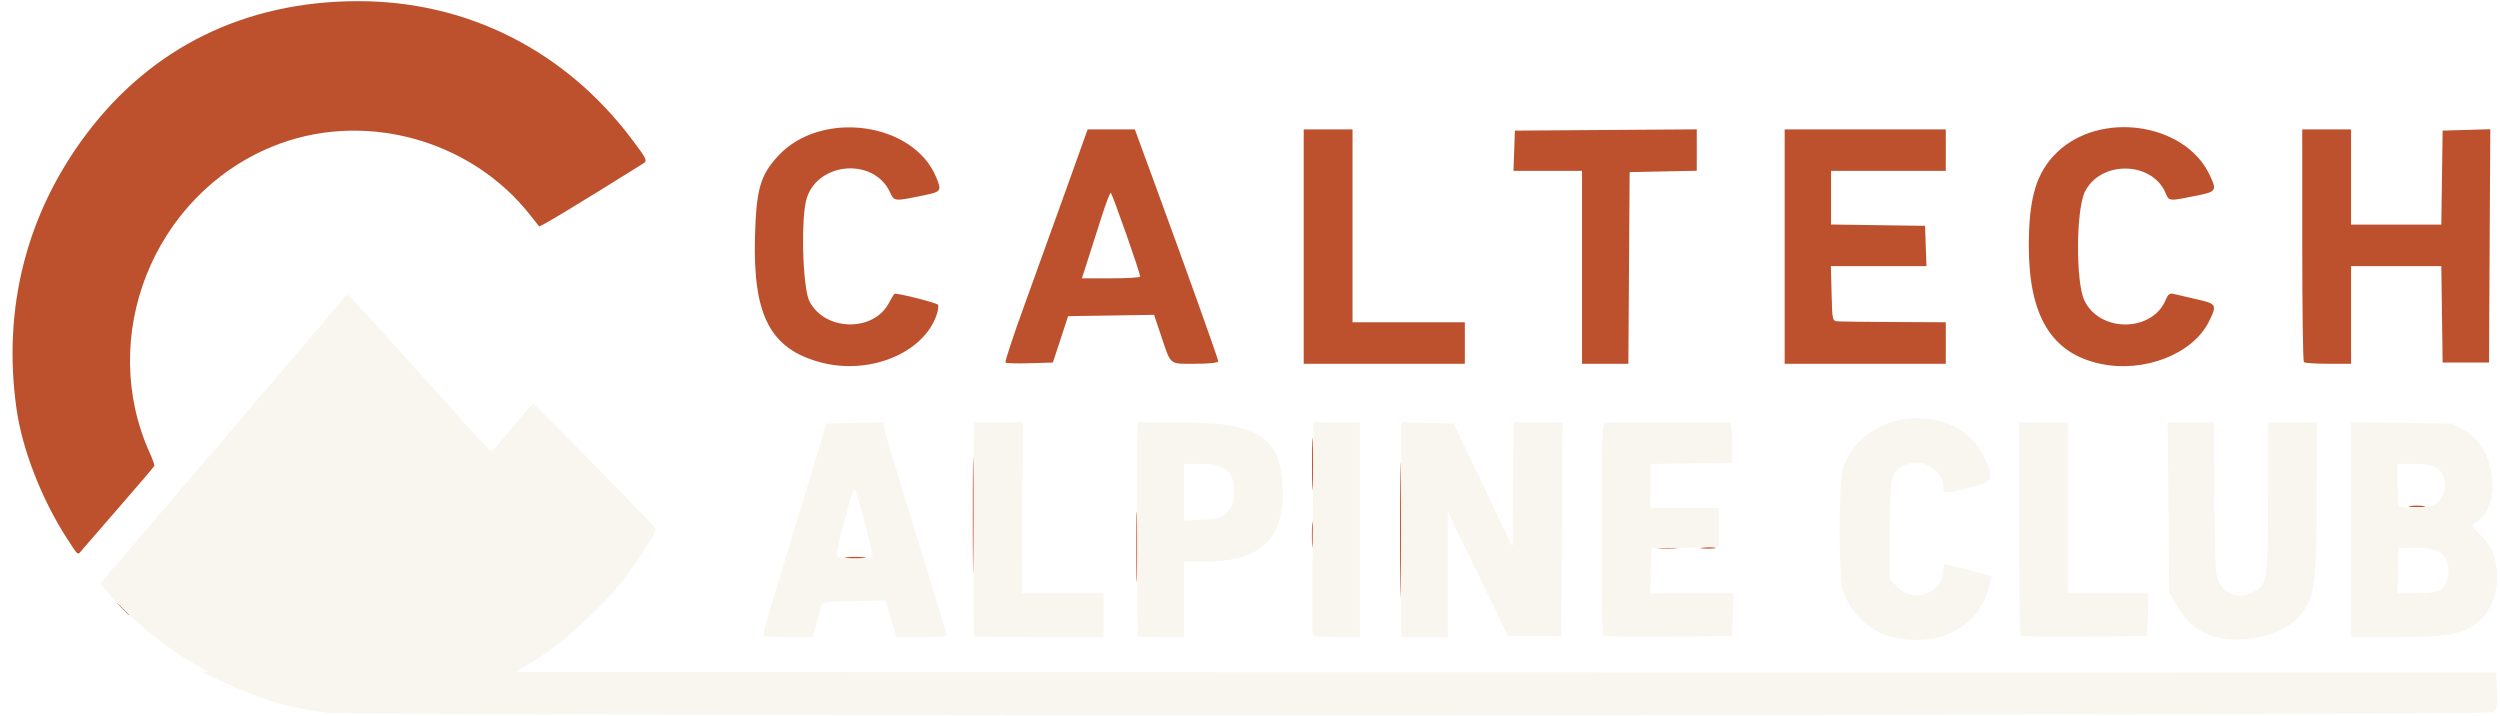
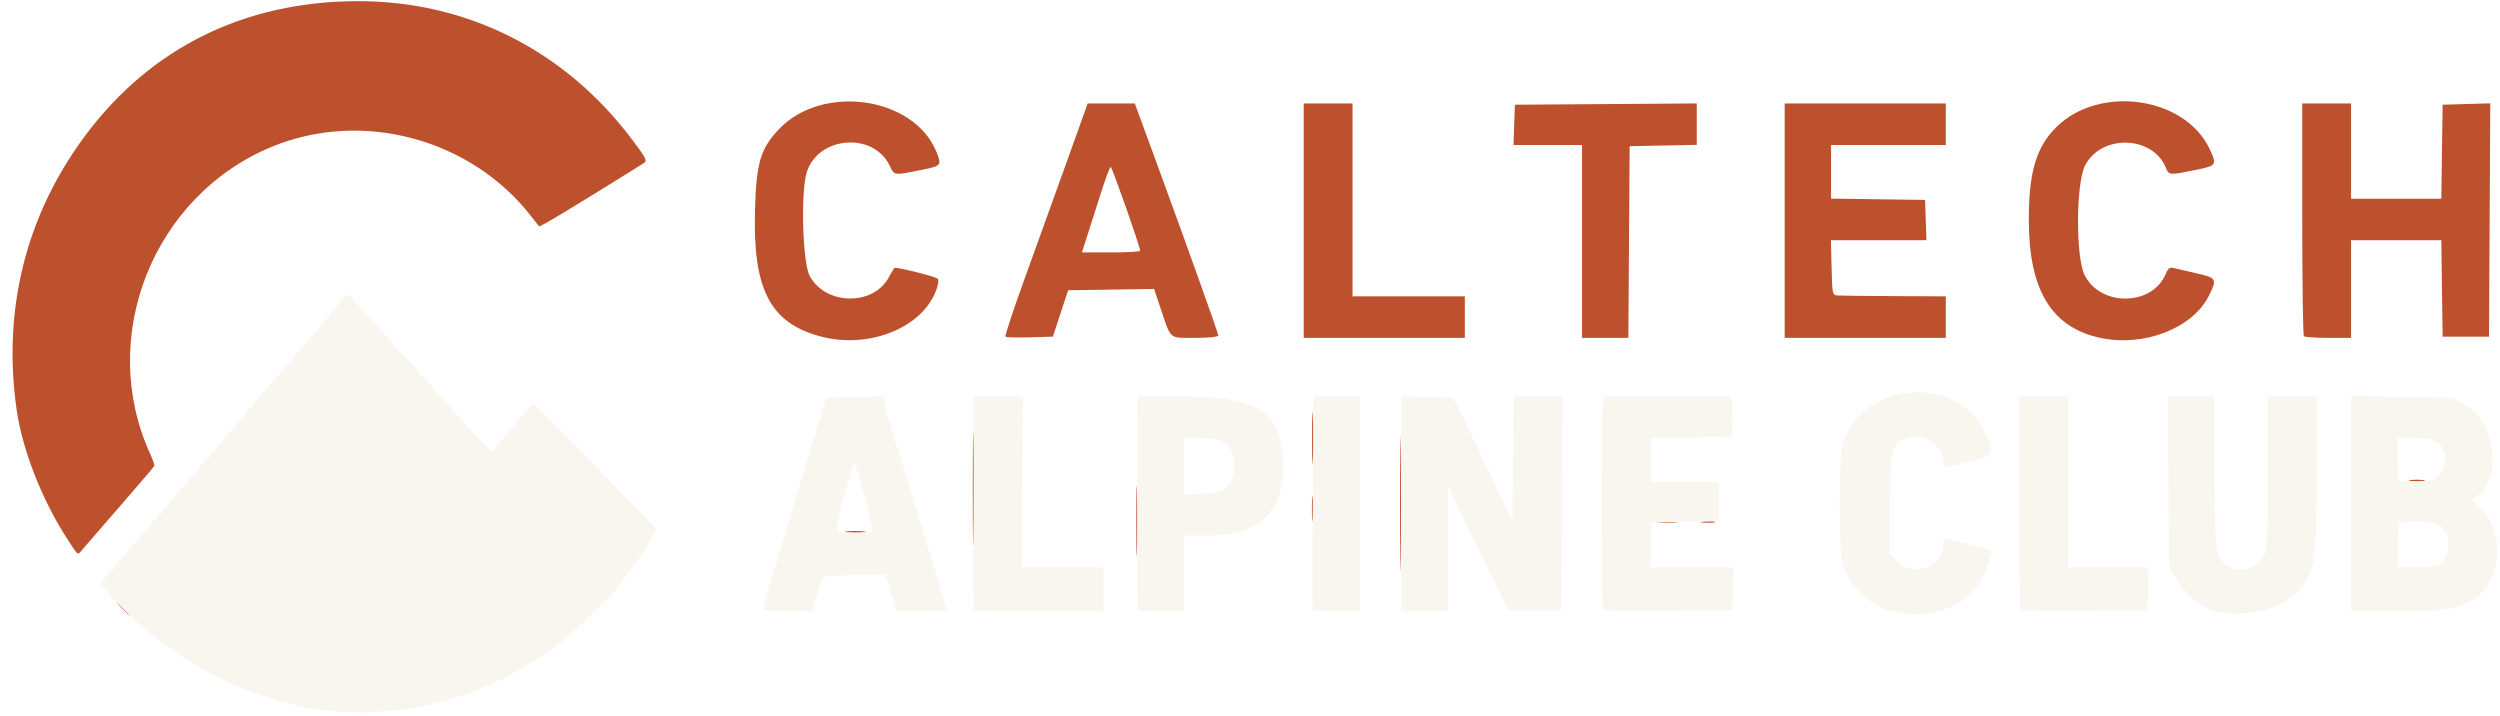
<svg xmlns="http://www.w3.org/2000/svg" viewBox="0 0 1024 293" role="img" aria-label="Caltech Alpine Club">
-   <path fill="#be512d" d="M573.46 217C573.46 192.52 573.59 182.51 573.75 194.75C573.91 206.99 573.91 227.01 573.75 239.25C573.59 251.49 573.46 241.48 573.46 217ZM398.45 211C398.45 189.82 398.59 181.16 398.75 191.75C398.91 202.34 398.91 219.66 398.75 230.25C398.59 240.84 398.45 232.18 398.45 211ZM465.43 224C465.43 211.07 465.57 205.79 465.75 212.25C465.92 218.71 465.92 229.29 465.75 235.75C465.57 242.21 465.43 236.93 465.43 224ZM346.73 228.28C348.5 228.06 351.65 228.05 353.73 228.27C355.8 228.49 354.35 228.67 350.5 228.67C346.65 228.68 344.95 228.5 346.73 228.28ZM537.35 219C537.35 214.32 537.52 212.41 537.73 214.75C537.94 217.09 537.94 220.91 537.73 223.25C537.52 225.59 537.35 223.68 537.35 219ZM679.75 224.28C681.54 224.05 684.46 224.05 686.25 224.28C688.04 224.5 686.58 224.68 683 224.68C679.42 224.68 677.96 224.5 679.75 224.28ZM697.26 224.28C698.78 224.05 701.03 224.06 702.26 224.3C703.49 224.53 702.25 224.72 699.5 224.71C696.75 224.71 695.74 224.51 697.26 224.28ZM987.25 207.28C988.76 207.05 991.24 207.05 992.75 207.28C994.26 207.51 993.02 207.7 990 207.7C986.98 207.7 985.74 207.51 987.25 207.28ZM537.41 190C537.41 180.38 537.56 176.44 537.74 181.25C537.93 186.06 537.93 193.94 537.74 198.75C537.56 203.56 537.41 199.62 537.41 190ZM336.02 148.4C315.5 142.88 308.37 129.21 309.24 97C309.76 77.39 311.42 71.68 318.88 63.7C336.49 44.87 374.04 50 383.44 72.52C385.79 78.13 385.53 78.54 378.75 79.93C365.95 82.57 366.38 82.61 364.45 78.54C357.85 64.63 335.4 66.24 330.5 80.99C327.94 88.7 328.69 117.94 331.59 123.5C337.95 135.69 357.73 136.09 364.07 124.16C365.05 122.33 366.05 120.62 366.31 120.36C366.87 119.79 383.24 123.88 384.17 124.82C384.54 125.2 384.28 127.12 383.6 129.09C378.14 144.77 355.99 153.76 336.02 148.4ZM860.36 149.02C840.3 144.75 831 129.45 831 100.76C831 80.95 834.07 70.69 842.43 62.53C860.08 45.29 894.68 50.19 904.94 71.37C908.1 77.9 907.81 78.48 900.75 79.93C888.3 82.49 888.45 82.5 887.08 79.19C881.62 66.01 860.47 65.56 854 78.5C850.3 85.9 850.18 115.82 853.82 123.21C860.28 136.33 881.59 136.07 887.08 122.81C888.04 120.5 888.77 119.97 890.4 120.4C891.56 120.71 895.76 121.69 899.75 122.58C907.96 124.41 908.2 124.87 904.76 131.76C898.11 145.08 878.19 152.82 860.36 149.02ZM411.84 148.5C411.52 148.19 415.06 137.49 419.7 124.72C424.33 111.95 432.03 90.59 436.81 77.25L445.5 53L455.17 53L464.83 53L466.39 57.25C467.25 59.59 470.18 67.58 472.9 75C485.91 110.46 499 147.05 499 147.98C499 148.6 495.33 149 489.54 149C478.67 149 479.75 149.9 475.49 137.23L472.71 128.96L455.1 129.23L437.5 129.5L434.38 139L431.25 148.5L421.83 148.78C416.64 148.94 412.15 148.81 411.84 148.5ZM534 101L534 53L544 53L554 53L554 92.5L554 132L577 132L600 132L600 140.5L600 149L567 149L534 149L534 101ZM648 109.5L648 70L633.96 70L619.92 70L620.21 61.75L620.5 53.5L657.75 53.24L695 52.98L695 61.46L695 69.94L681.25 70.22L667.5 70.5L667.24 109.75L666.98 149L657.49 149L648 149L648 109.5ZM731 101L731 53L764 53L797 53L797 61.5L797 70L773.5 70L750 70L750 80.98L750 91.96L769.25 92.23L788.5 92.5L788.79 100.75L789.08 109L769.51 109L749.93 109L750.22 120.25C750.5 131.46 750.51 131.5 753 131.65C754.38 131.73 764.84 131.85 776.25 131.9L797 132L797 140.5L797 149L764 149L731 149L731 101ZM943.67 148.33C943.3 147.97 943 126.37 943 100.33L943 53L953 53L963 53L963 72.5L963 92L981.48 92L999.96 92L1000.23 72.75L1000.5 53.5L1010.26 53.21L1020.02 52.93L1019.76 100.71L1019.5 148.5L1010 148.5L1000.5 148.5L1000.23 128.75L999.96 109L981.48 109L963 109L963 129L963 149L953.67 149C948.53 149 944.03 148.7 943.67 148.33ZM467 113.29C467 111.67 455.51 79 454.95 79C454.61 79 452.93 83.39 451.23 88.75C449.52 94.11 447.01 101.99 445.64 106.25L443.15 114L455.08 114C461.63 114 467 113.68 467 113.29Z" />
-   <path fill="#f9f6f0" d="M135 291.97C120.92 290.74 106.59 286.56 90.71 279.06L82.5 275.17L552.5 275.34L1022.5 275.5L1022.8 282.98C1023.04 289.15 1022.79 290.68 1021.36 291.73C1019.41 293.15 151.32 293.39 135 291.97ZM773.82 260.61C765.48 258.36 757.36 250.26 754.77 241.6C753.1 236.02 753.12 198.02 754.8 192.34C762.31 166.92 801.65 163.59 812.86 187.42C816.83 195.87 816.39 197.2 809 199.15C796.83 202.35 796 202.39 796 199.8C795.99 192.93 788.28 187.76 781.42 190.03C774.69 192.25 774.01 194.75 774 217.35L774 237.2L777.4 240.6C784.34 247.54 796 242.76 796 232.98C796 231.46 796.49 230.99 797.75 231.33C798.71 231.58 801.75 232.33 804.5 233C807.25 233.66 810.92 234.63 812.65 235.15L815.8 236.09L814.5 241.02C810.15 257.48 792.96 265.76 773.82 260.61ZM906.71 260.64C900.4 258.86 895.41 254.68 891.61 247.98L888.5 242.5L888.2 207.75L887.9 173L897.45 173L907 173L907.01 202.75C907.01 220.05 907.44 234.05 908.04 236.2C909.96 243.12 916.55 245.84 923.13 242.43C928.64 239.58 929 237.22 929 203.53L929 173L939.04 173L949.07 173L948.94 204.75C948.79 240.12 948.1 244.83 942.01 252.19C935.31 260.28 919.19 264.14 906.71 260.64ZM312.78 260.45C312.48 260.14 313.57 255.53 315.2 250.2C316.83 244.86 319.07 237.57 320.16 234C321.26 230.43 322.76 225.47 323.5 223C324.23 220.53 326.41 213.32 328.33 207C330.26 200.68 333.33 190.55 335.17 184.5L338.51 173.5L350.12 173.22L361.74 172.94L362.38 176.14C362.73 177.9 364.58 184.33 366.49 190.42C368.4 196.51 373.81 214.1 378.52 229.5C383.22 244.9 387.31 258.29 387.6 259.25C388.09 260.84 387.17 261 377.69 261L367.24 261L364.93 253.47L362.62 245.94L349.57 246.22C337.42 246.48 336.5 246.64 336.18 248.5C335.99 249.6 335.16 252.86 334.35 255.75L332.86 261L323.1 261C317.73 261 313.08 260.75 312.78 260.45ZM398.95 260.75C398.74 259.72 398.7 244.07 398.84 211.25L399 173L408.99 173L418.99 173L418.74 208L418.5 243L435.25 243L452 243L452 252L452 261L425.5 261C410.93 261 398.98 260.89 398.95 260.75ZM465.96 260.75C465.86 260.12 465.79 179.13 465.89 176.25L466 173L484.32 173C516.45 173 525.51 179.52 525.42 202.6C525.34 221.2 515.37 230 494.37 230L485 230L485 245.5L485 261L475.5 261C470.27 261 465.98 260.89 465.96 260.75ZM537.72 260.25C537.51 259.84 537.44 247.57 537.58 233C537.72 218.43 537.87 198.96 537.92 189.75L538 173L547.5 173L557 173L557 217L557 261L547.56 261C542.37 261 537.94 260.66 537.72 260.25ZM574 216.97L574 172.93L584.72 173.22L595.45 173.5L607.47 198.75L619.5 224.01L619.77 198.5L620.03 173L630.03 173L640.02 173L639.76 216.75L639.5 260.5L628.6 260.5L617.7 260.5L605.35 235.01L593 209.53L593 235.26L593 261L583.5 261L574 261L574 216.97ZM656.68 260.35C655.84 259.51 655.79 178.38 656.63 175.25L657.23 173L683.04 173L708.84 173L709.26 175.75C709.48 177.26 709.63 180.97 709.59 184L709.5 189.5L692.75 189.77L676 190.05L676 199.02L676 208L690 208L704 208L704 216L704 224L699.25 224.18C696.64 224.28 690.45 224.39 685.5 224.43L676.5 224.5L676.21 233.75L675.92 243L693 243L710.08 243L709.79 251.75L709.5 260.5L683.43 260.77C669.1 260.91 657.06 260.73 656.68 260.35ZM827.68 260.35C827.31 259.97 827 240.17 827 216.33L827 173L837 173L847 173L847 208L847 243L863.54 243L880.08 243L879.79 251.75L879.5 260.5L853.93 260.77C839.87 260.91 828.06 260.73 827.68 260.35ZM963 216.93L963 172.86L983.75 173.18L1004.5 173.5L1010 176.62C1022.45 183.68 1024.98 208.12 1013.87 214.07C1012.06 215.04 1012.23 215.4 1016.32 219.38C1026.25 229.02 1024.59 248.87 1013.26 256.05C1006.83 260.13 1001.13 261 980.95 261L963 261L963 216.93ZM999.74 241.47C1000.94 240.63 1002.21 238.38 1002.57 236.48C1004.16 228 999.8 224.07 989.12 224.33L982.5 224.5L982.21 233.75L981.92 243L989.74 243C995.13 243 998.23 242.53 999.74 241.47ZM357.38 228.2C357.8 227.51 352.08 205.38 350.34 201C349.72 199.43 349.21 200.95 344.64 217.97C342.72 225.12 342.39 227.63 343.3 228.2C344.9 229.22 356.75 229.22 357.38 228.2ZM502.34 210.15C505.41 207.27 506.42 202.27 505.01 197.02C503.6 191.78 500.18 190 491.55 190L485 190L485 201.61L485 213.22L492.44 212.84C498.52 212.54 500.32 212.05 502.34 210.15ZM996.48 207.01C1000.18 205.6 1002.45 199.88 1001.02 195.56C999.64 191.37 996.54 190 988.45 190L982 190L982 198.33C982 202.92 982.3 206.97 982.67 207.33C983.69 208.36 993.54 208.12 996.48 207.01Z" />
+   <g transform="translate(0,-10.61)">
+     <path fill="#be512d" d="M573.46 217C573.46 192.52 573.59 182.51 573.75 194.75C573.91 206.99 573.91 227.01 573.75 239.25C573.59 251.49 573.46 241.48 573.46 217ZM398.45 211C398.45 189.82 398.59 181.16 398.75 191.75C398.91 202.34 398.91 219.66 398.75 230.25C398.59 240.84 398.45 232.18 398.45 211ZM465.43 224C465.43 211.07 465.57 205.79 465.75 212.25C465.92 218.71 465.92 229.29 465.75 235.75C465.57 242.21 465.43 236.93 465.43 224ZM346.73 228.28C348.5 228.06 351.65 228.05 353.73 228.27C355.8 228.49 354.35 228.67 350.5 228.67C346.65 228.68 344.95 228.5 346.73 228.28ZM537.35 219C537.35 214.32 537.52 212.41 537.73 214.75C537.94 217.09 537.94 220.91 537.73 223.25C537.52 225.59 537.35 223.68 537.35 219ZM679.75 224.28C681.54 224.05 684.46 224.05 686.25 224.28C688.04 224.5 686.58 224.68 683 224.68C679.42 224.68 677.96 224.5 679.75 224.28ZM697.26 224.28C698.78 224.05 701.03 224.06 702.26 224.3C703.49 224.53 702.25 224.72 699.5 224.71C696.75 224.71 695.74 224.51 697.26 224.28ZM987.25 207.28C988.76 207.05 991.24 207.05 992.75 207.28C994.26 207.51 993.02 207.7 990 207.7C986.98 207.7 985.74 207.51 987.25 207.28ZM537.41 190C537.41 180.38 537.56 176.44 537.74 181.25C537.93 186.06 537.93 193.94 537.74 198.75C537.56 203.56 537.41 199.62 537.41 190ZM336.02 148.4C315.5 142.88 308.37 129.21 309.24 97C309.76 77.39 311.42 71.68 318.88 63.7C336.49 44.87 374.04 50 383.44 72.52C385.79 78.13 385.53 78.54 378.75 79.93C365.95 82.57 366.38 82.61 364.45 78.54C357.85 64.63 335.4 66.24 330.5 80.99C327.94 88.7 328.69 117.94 331.59 123.5C337.95 135.69 357.73 136.09 364.07 124.16C365.05 122.33 366.05 120.62 366.31 120.36C366.87 119.79 383.24 123.88 384.17 124.82C384.54 125.2 384.28 127.12 383.6 129.09C378.14 144.77 355.99 153.76 336.02 148.4ZM860.36 149.02C840.3 144.75 831 129.45 831 100.76C831 80.95 834.07 70.69 842.43 62.53C860.08 45.29 894.68 50.19 904.94 71.37C908.1 77.9 907.81 78.48 900.75 79.93C888.3 82.49 888.45 82.5 887.08 79.19C881.62 66.01 860.47 65.56 854 78.5C850.3 85.9 850.18 115.82 853.82 123.21C860.28 136.33 881.59 136.07 887.08 122.81C888.04 120.5 888.77 119.97 890.4 120.4C891.56 120.71 895.76 121.69 899.75 122.58C907.96 124.41 908.2 124.87 904.76 131.76C898.11 145.08 878.19 152.82 860.36 149.02ZM411.84 148.5C411.52 148.19 415.06 137.49 419.7 124.72C424.33 111.95 432.03 90.59 436.81 77.25L445.5 53L455.17 53L464.83 53L466.39 57.25C467.25 59.59 470.18 67.58 472.9 75C485.91 110.46 499 147.05 499 147.98C499 148.6 495.33 149 489.54 149C478.67 149 479.75 149.9 475.49 137.23L472.71 128.96L455.1 129.23L437.5 129.5L434.38 139L431.25 148.5L421.83 148.78C416.64 148.94 412.15 148.81 411.84 148.5ZM534 101L534 53L544 53L554 53L554 92.5L554 132L577 132L600 132L600 140.5L600 149L567 149L534 149L534 101ZM648 109.5L648 70L633.96 70L619.92 70L620.21 61.75L620.5 53.5L657.75 53.24L695 52.98L695 61.46L695 69.94L681.25 70.22L667.5 70.5L667.24 109.75L666.98 149L657.49 149L648 149L648 109.5ZM731 101L731 53L764 53L797 53L797 61.5L797 70L773.5 70L750 70L750 80.98L750 91.96L769.25 92.23L788.5 92.5L788.79 100.75L789.08 109L769.51 109L749.93 109L750.22 120.25C750.5 131.46 750.51 131.5 753 131.65C754.38 131.73 764.84 131.85 776.25 131.9L797 132L797 140.5L797 149L764 149L731 149L731 101ZM943.67 148.33C943.3 147.97 943 126.37 943 100.33L943 53L953 53L963 53L963 72.5L963 92L981.48 92L999.96 92L1000.23 72.75L1000.5 53.5L1010.26 53.21L1020.02 52.93L1019.76 100.71L1019.5 148.5L1010 148.5L1000.5 148.5L1000.23 128.75L999.96 109L981.48 109L963 109L963 129L963 149L953.67 149C948.53 149 944.03 148.7 943.67 148.33ZM467 113.29C467 111.67 455.51 79 454.95 79C454.61 79 452.93 83.39 451.23 88.75C449.52 94.11 447.01 101.99 445.64 106.25L443.15 114L455.08 114C461.63 114 467 113.68 467 113.29Z" />
+     <path fill="#f9f6f0" d="M773.82 260.61C765.48 258.36 757.36 250.26 754.77 241.6C753.1 236.02 753.12 198.02 754.8 192.34C762.31 166.92 801.65 163.59 812.86 187.42C816.83 195.87 816.39 197.2 809 199.15C796.83 202.35 796 202.39 796 199.8C795.99 192.93 788.28 187.76 781.42 190.03C774.69 192.25 774.01 194.75 774 217.35L774 237.2L777.4 240.6C784.34 247.54 796 242.76 796 232.98C796 231.46 796.49 230.99 797.75 231.33C798.71 231.58 801.75 232.33 804.5 233C807.25 233.66 810.92 234.63 812.65 235.15L815.8 236.09L814.5 241.02C810.15 257.48 792.96 265.76 773.82 260.61ZM906.71 260.64C900.4 258.86 895.41 254.68 891.61 247.98L888.5 242.5L888.2 207.75L887.9 173L897.45 173L907 173L907.01 202.75C907.01 220.05 907.44 234.05 908.04 236.2C909.96 243.12 916.55 245.84 923.13 242.43C928.64 239.58 929 237.22 929 203.53L929 173L939.04 173L949.07 173L948.94 204.75C948.79 240.12 948.1 244.83 942.01 252.19C935.31 260.28 919.19 264.14 906.71 260.64ZM312.78 260.45C312.48 260.14 313.57 255.53 315.2 250.2C316.83 244.86 319.07 237.57 320.16 234C321.26 230.43 322.76 225.47 323.5 223C324.23 220.53 326.41 213.32 328.33 207C330.26 200.68 333.33 190.55 335.17 184.5L338.51 173.5L350.12 173.22L361.74 172.94L362.38 176.14C362.73 177.9 364.58 184.33 366.49 190.42C368.4 196.51 373.81 214.1 378.52 229.5C383.22 244.9 387.31 258.29 387.6 259.25C388.09 260.84 387.17 261 377.69 261L367.24 261L364.93 253.47L362.62 245.94L349.57 246.22C337.42 246.48 336.5 246.64 336.18 248.5C335.99 249.6 335.16 252.86 334.35 255.75L332.86 261L323.1 261C317.73 261 313.08 260.75 312.78 260.45ZM398.95 260.75C398.74 259.72 398.7 244.07 398.84 211.25L399 173L408.99 173L418.99 173L418.74 208L418.5 243L435.25 243L452 243L452 252L452 261L425.5 261C410.93 261 398.98 260.89 398.95 260.75ZM465.96 260.75C465.86 260.12 465.79 179.13 465.89 176.25L466 173L484.32 173C516.45 173 525.51 179.52 525.42 202.6C525.34 221.2 515.37 230 494.37 230L485 230L485 245.5L485 261L475.5 261C470.27 261 465.98 260.89 465.96 260.75ZM537.72 260.25C537.51 259.84 537.44 247.57 537.58 233C537.72 218.43 537.87 198.96 537.92 189.75L538 173L547.5 173L557 173L557 217L557 261L547.56 261C542.37 261 537.94 260.66 537.72 260.25ZM574 216.97L574 172.93L584.72 173.22L595.45 173.5L607.47 198.75L619.5 224.01L619.77 198.5L620.03 173L630.03 173L640.02 173L639.76 216.75L639.5 260.5L628.6 260.5L617.7 260.5L605.35 235.01L593 209.53L593 235.26L593 261L583.5 261L574 261L574 216.97ZM656.68 260.35C655.84 259.51 655.79 178.38 656.63 175.25L657.23 173L683.04 173L708.84 173L709.26 175.75C709.48 177.26 709.63 180.97 709.59 184L709.5 189.5L692.75 189.77L676 190.05L676 199.02L676 208L690 208L704 208L704 216L704 224L699.25 224.18C696.64 224.28 690.45 224.39 685.5 224.43L676.5 224.5L676.21 233.75L675.92 243L693 243L710.08 243L709.79 251.75L709.5 260.5L683.43 260.77C669.1 260.91 657.06 260.73 656.68 260.35ZM827.68 260.35C827.31 259.97 827 240.17 827 216.33L827 173L837 173L847 173L847 208L847 243L863.54 243L880.08 243L879.79 251.75L879.5 260.5L853.93 260.77C839.87 260.91 828.06 260.73 827.68 260.35ZM963 216.93L963 172.86L983.75 173.18L1004.5 173.5L1010 176.62C1022.45 183.68 1024.98 208.12 1013.87 214.07C1012.06 215.04 1012.23 215.4 1016.32 219.38C1026.25 229.02 1024.59 248.87 1013.26 256.05C1006.83 260.13 1001.13 261 980.95 261L963 261L963 216.93ZM999.74 241.47C1000.94 240.63 1002.21 238.38 1002.57 236.48C1004.16 228 999.8 224.07 989.12 224.33L982.5 224.5L982.21 233.75L981.92 243L989.74 243C995.13 243 998.23 242.53 999.74 241.47ZM357.38 228.2C357.8 227.51 352.08 205.38 350.34 201C349.72 199.43 349.21 200.95 344.64 217.97C342.72 225.12 342.39 227.63 343.3 228.2C344.9 229.22 356.75 229.22 357.38 228.2ZM502.34 210.15C505.41 207.27 506.42 202.27 505.01 197.02C503.6 191.78 500.18 190 491.55 190L485 190L485 201.61L485 213.22L492.44 212.84C498.52 212.54 500.32 212.05 502.34 210.15ZM996.48 207.01C1000.18 205.6 1002.45 199.88 1001.02 195.56C999.64 191.37 996.54 190 988.45 190L982 190L982 198.33C982 202.92 982.3 206.97 982.67 207.33C983.69 208.36 993.54 208.12 996.48 207.01Z" />
+   </g>
  <g transform="matrix(0.57,0,0,0.57,-8.97,0.15)">
    <path fill="#be512d" d="M104 437.5C101.57 435.02 99.81 433 100.08 433C100.36 433 102.57 435.02 105 437.5C107.43 439.98 109.19 442 108.92 442C108.64 442 106.43 439.98 104 437.5ZM64.23 387.25C45.81 358.92 31.72 322.85 27.59 293.5C17.45 221.4 34.66 153.55 77.59 96.36C124.56 33.79 191.71 0.79 272.5 0.57C351.37 0.35 422.16 36.11 470.3 100.47C480.79 114.49 481.12 115.25 477.75 117.36C428.52 148.11 403.7 163.08 403.11 162.38C402.7 161.9 400.04 158.53 397.21 154.9C353.81 99.24 275.74 78.43 210.94 105.25C125.65 140.54 85.45 242.08 123.62 325.83C125.51 329.99 126.87 333.91 126.62 334.54C126.38 335.17 115.23 348.25 101.84 363.62C88.45 378.98 76.29 393 74.81 394.78C71.34 398.94 72.25 399.58 64.23 387.25Z" />
    <path fill="#f9f6f0" d="M255.5 510.82C196.64 505.7 131.86 471.24 91.82 423.75L87.81 418.99L92.71 413.25C108.49 394.75 151.65 344.33 152.49 343.4C154.92 340.75 194.12 294.8 219.81 264.5C230.06 252.4 239.07 241.87 239.81 241.1C240.56 240.32 246.63 233.2 253.3 225.26L265.44 210.83L269.97 215.68C272.46 218.34 278.32 224.78 283 229.98C287.68 235.19 294.2 242.39 297.5 246C300.8 249.61 306.88 256.33 311 260.94C315.12 265.54 318.95 269.81 319.5 270.41C320.05 271.01 326.56 278.25 333.96 286.5C346.58 300.57 351.49 305.97 363.32 318.78C365.97 321.65 368.48 324 368.91 324C369.56 324 373.17 319.88 385.13 305.5C394.91 293.74 398.25 290 398.96 290C400.21 290 486.45 377.94 486.83 379.59C487.49 382.51 472.49 405.62 459.55 421.61C451.32 431.79 426.12 455.81 415 464.08C367.69 499.28 311.64 515.71 255.5 510.82Z" />
  </g>
</svg>
